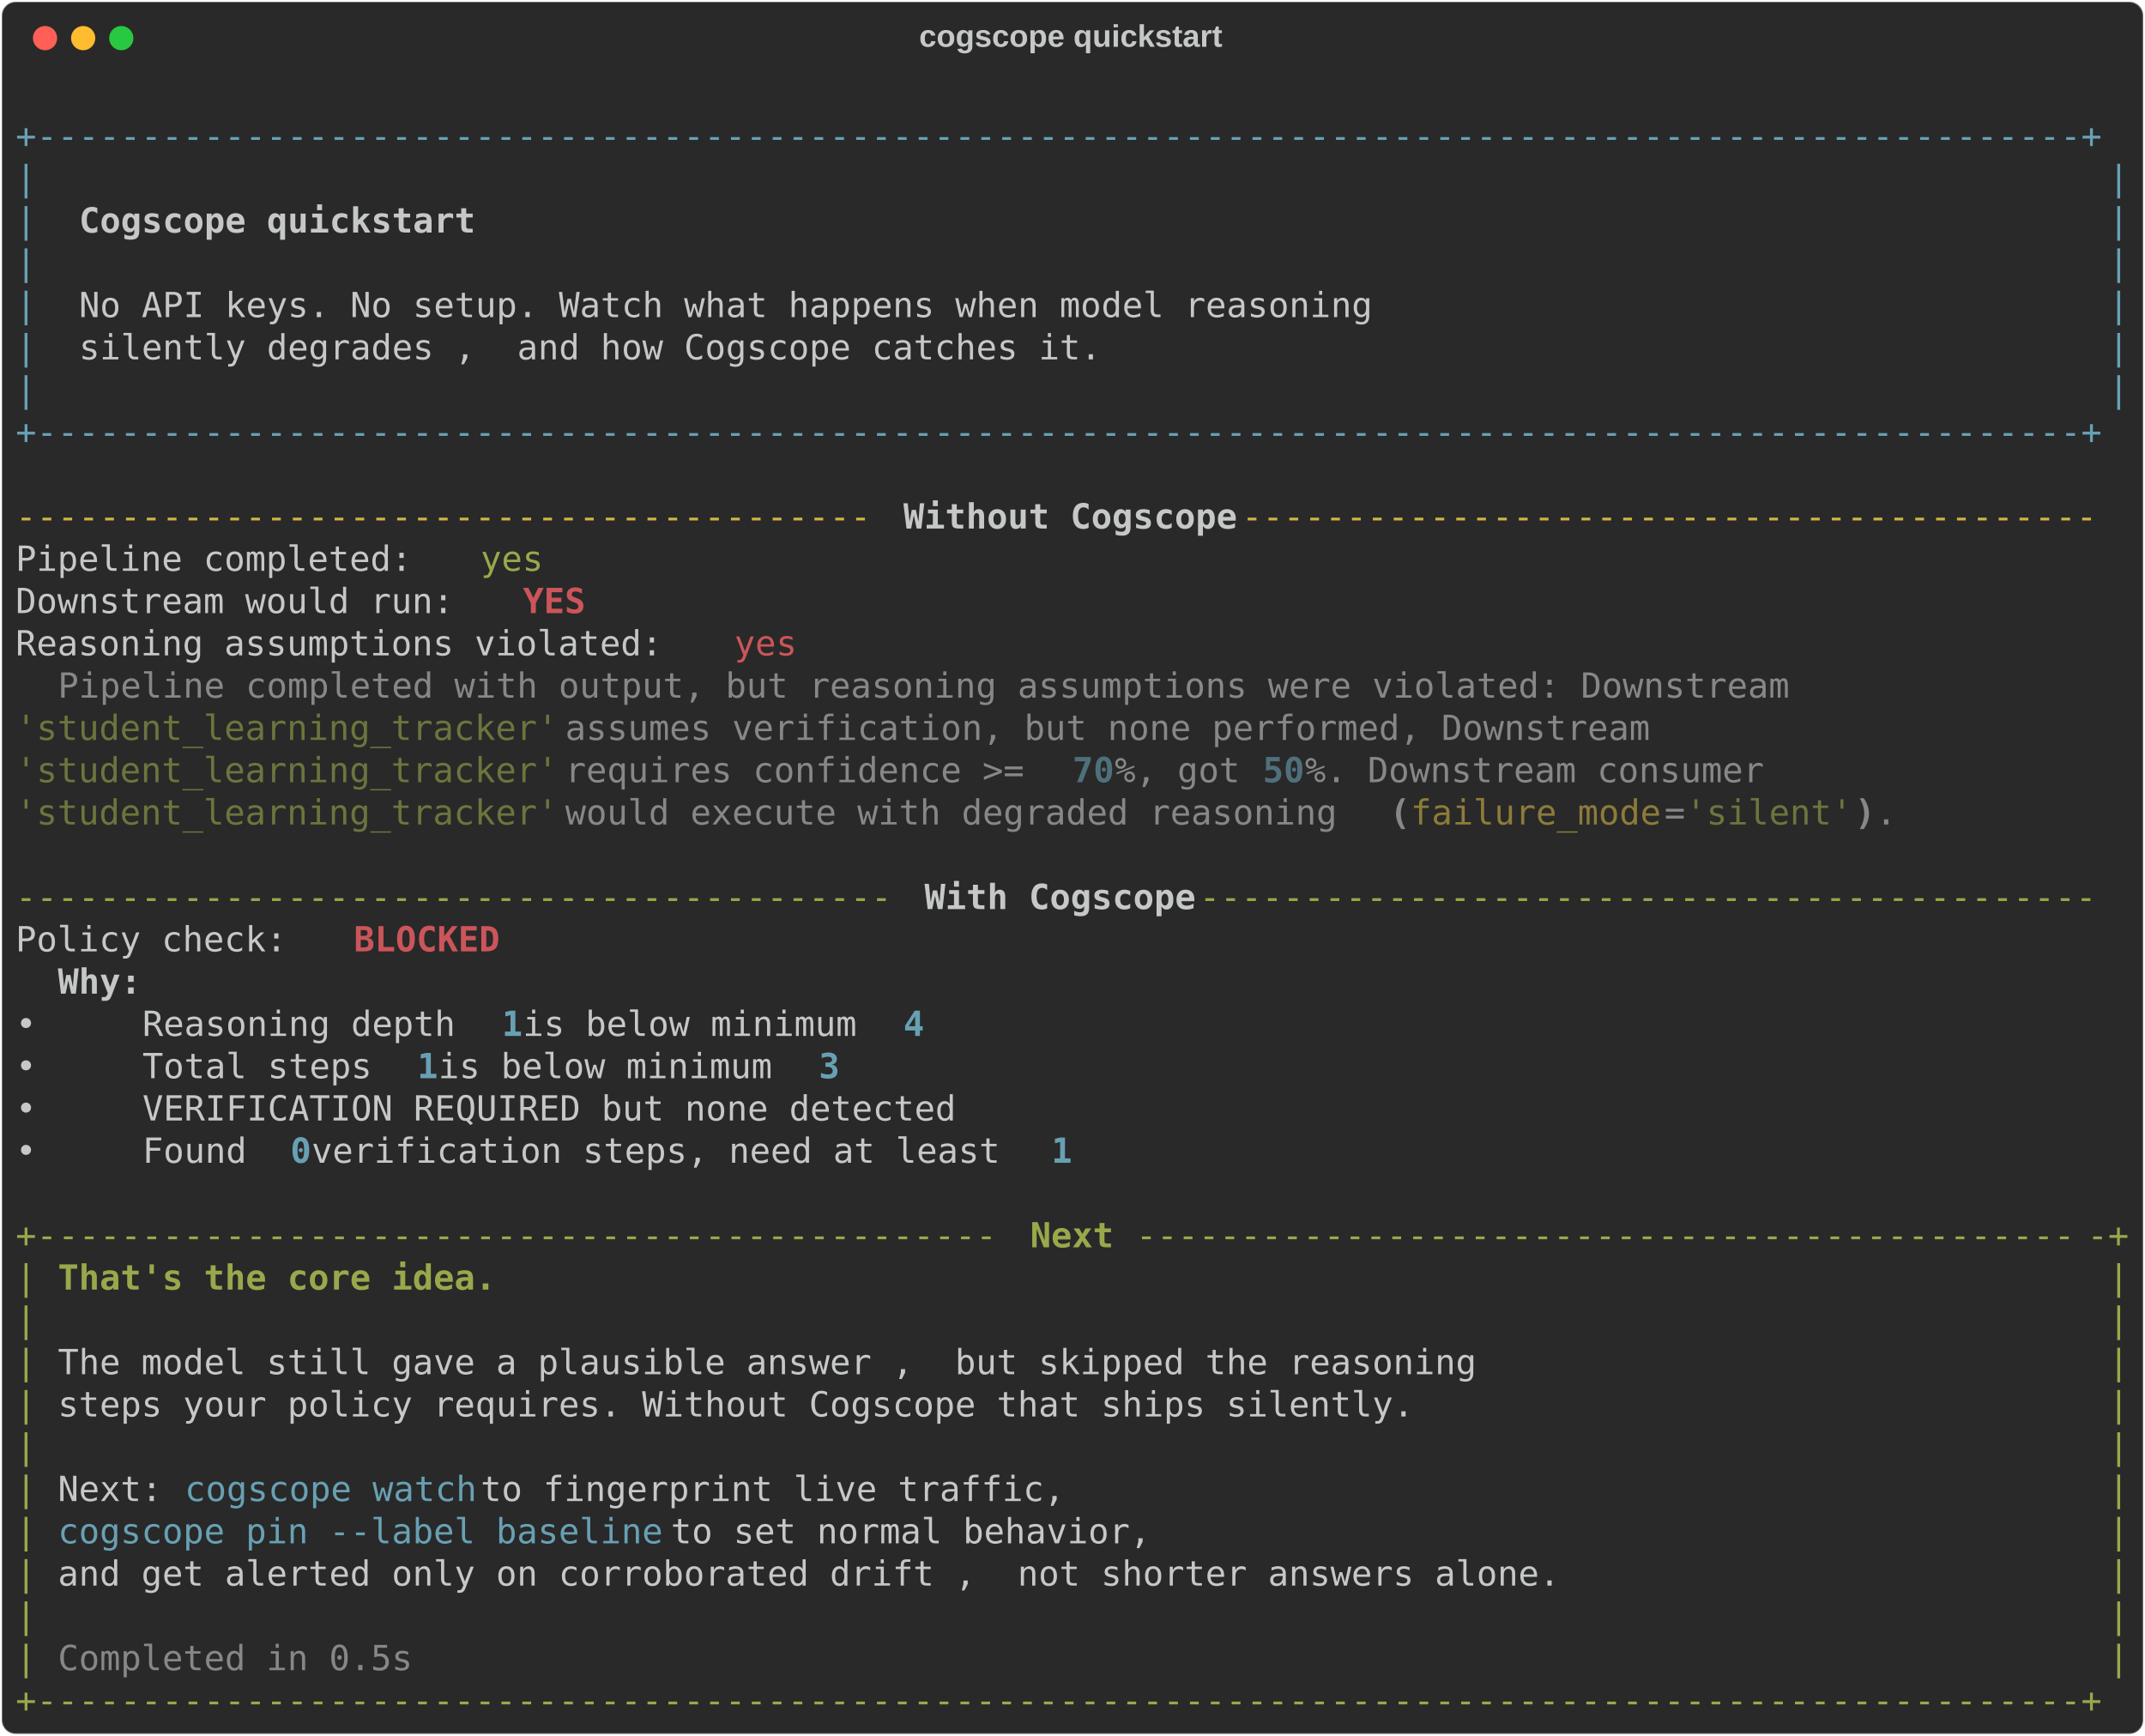
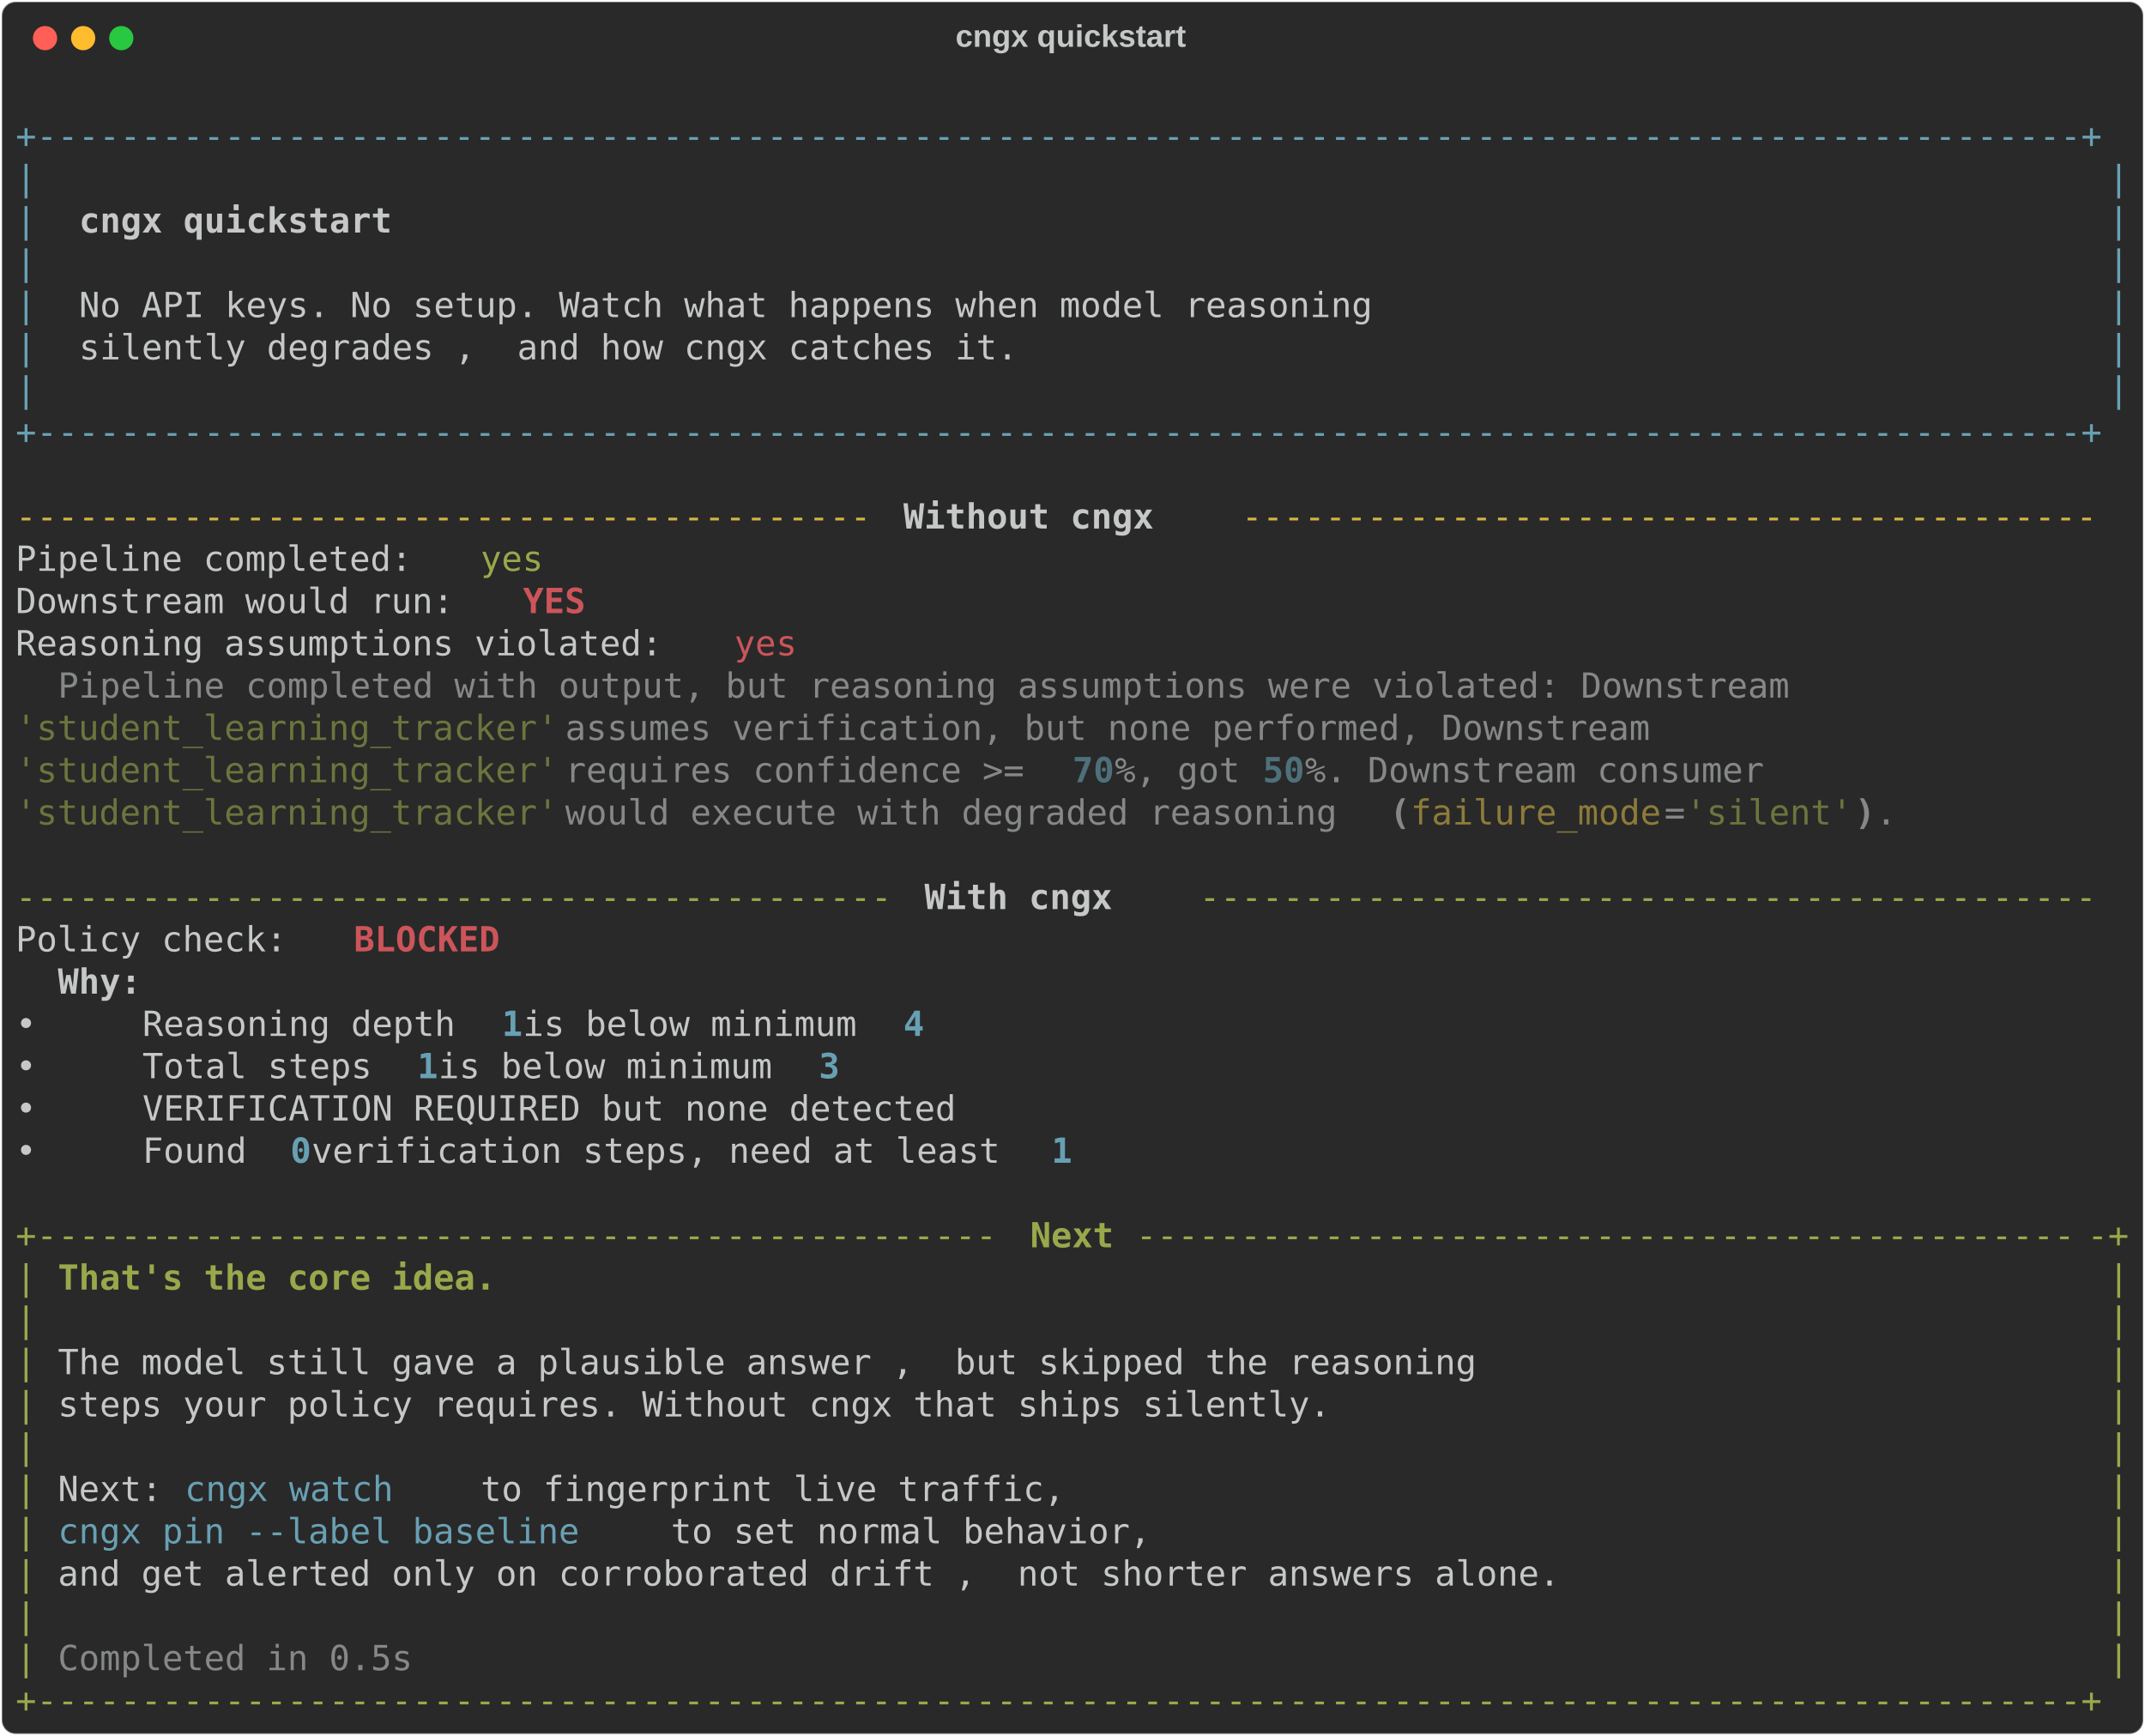
<svg xmlns="http://www.w3.org/2000/svg" class="rich-terminal" viewBox="0 0 1238 1001.6">
  <style>

    @font-face {
        font-family: "Fira Code";
        src: local("FiraCode-Regular"),
                url("https://cdnjs.cloudflare.com/ajax/libs/firacode/6.2.0/woff2/FiraCode-Regular.woff2") format("woff2"),
                url("https://cdnjs.cloudflare.com/ajax/libs/firacode/6.2.0/woff/FiraCode-Regular.woff") format("woff");
        font-style: normal;
        font-weight: 400;
    }
    @font-face {
        font-family: "Fira Code";
        src: local("FiraCode-Bold"),
                url("https://cdnjs.cloudflare.com/ajax/libs/firacode/6.2.0/woff2/FiraCode-Bold.woff2") format("woff2"),
                url("https://cdnjs.cloudflare.com/ajax/libs/firacode/6.2.0/woff/FiraCode-Bold.woff") format("woff");
        font-style: bold;
        font-weight: 700;
    }

    .terminal-1486817590-matrix {
        font-family: Fira Code, monospace;
        font-size: 20px;
        line-height: 24.4px;
        font-variant-east-asian: full-width;
    }

    .terminal-1486817590-title {
        font-size: 18px;
        font-weight: bold;
        font-family: arial;
    }

    .terminal-1486817590-r1 { fill: #c5c8c6 }
.terminal-1486817590-r2 { fill: #68a0b3 }
.terminal-1486817590-r3 { fill: #c5c8c6;font-weight: bold }
.terminal-1486817590-r4 { fill: #d0b344 }
.terminal-1486817590-r5 { fill: #98a84b }
.terminal-1486817590-r6 { fill: #cc555a;font-weight: bold }
.terminal-1486817590-r7 { fill: #cc555a }
.terminal-1486817590-r8 { fill: #868887 }
.terminal-1486817590-r9 { fill: #6b753d }
.terminal-1486817590-r10 { fill: #4e707b;font-weight: bold }
.terminal-1486817590-r11 { fill: #868887;font-weight: bold }
.terminal-1486817590-r12 { fill: #8d7b39 }
.terminal-1486817590-r13 { fill: #68a0b3;font-weight: bold }
.terminal-1486817590-r14 { fill: #98a84b;font-weight: bold }
    </style>
  <defs>
    <clipPath id="terminal-1486817590-clip-terminal">
      <rect x="0" y="0" width="1219.0" height="950.6" />
    </clipPath>
    <clipPath id="terminal-1486817590-line-0">
      <rect x="0" y="1.5" width="1220" height="24.65" />
    </clipPath>
    <clipPath id="terminal-1486817590-line-1">
      <rect x="0" y="25.9" width="1220" height="24.65" />
    </clipPath>
    <clipPath id="terminal-1486817590-line-2">
      <rect x="0" y="50.3" width="1220" height="24.65" />
    </clipPath>
    <clipPath id="terminal-1486817590-line-3">
      <rect x="0" y="74.7" width="1220" height="24.65" />
    </clipPath>
    <clipPath id="terminal-1486817590-line-4">
      <rect x="0" y="99.1" width="1220" height="24.65" />
    </clipPath>
    <clipPath id="terminal-1486817590-line-5">
      <rect x="0" y="123.5" width="1220" height="24.65" />
    </clipPath>
    <clipPath id="terminal-1486817590-line-6">
      <rect x="0" y="147.9" width="1220" height="24.65" />
    </clipPath>
    <clipPath id="terminal-1486817590-line-7">
      <rect x="0" y="172.3" width="1220" height="24.65" />
    </clipPath>
    <clipPath id="terminal-1486817590-line-8">
      <rect x="0" y="196.7" width="1220" height="24.65" />
    </clipPath>
    <clipPath id="terminal-1486817590-line-9">
      <rect x="0" y="221.1" width="1220" height="24.65" />
    </clipPath>
    <clipPath id="terminal-1486817590-line-10">
      <rect x="0" y="245.5" width="1220" height="24.65" />
    </clipPath>
    <clipPath id="terminal-1486817590-line-11">
      <rect x="0" y="269.9" width="1220" height="24.65" />
    </clipPath>
    <clipPath id="terminal-1486817590-line-12">
      <rect x="0" y="294.3" width="1220" height="24.65" />
    </clipPath>
    <clipPath id="terminal-1486817590-line-13">
      <rect x="0" y="318.7" width="1220" height="24.65" />
    </clipPath>
    <clipPath id="terminal-1486817590-line-14">
      <rect x="0" y="343.1" width="1220" height="24.65" />
    </clipPath>
    <clipPath id="terminal-1486817590-line-15">
      <rect x="0" y="367.5" width="1220" height="24.65" />
    </clipPath>
    <clipPath id="terminal-1486817590-line-16">
      <rect x="0" y="391.9" width="1220" height="24.65" />
    </clipPath>
    <clipPath id="terminal-1486817590-line-17">
      <rect x="0" y="416.3" width="1220" height="24.65" />
    </clipPath>
    <clipPath id="terminal-1486817590-line-18">
      <rect x="0" y="440.7" width="1220" height="24.65" />
    </clipPath>
    <clipPath id="terminal-1486817590-line-19">
      <rect x="0" y="465.1" width="1220" height="24.65" />
    </clipPath>
    <clipPath id="terminal-1486817590-line-20">
      <rect x="0" y="489.5" width="1220" height="24.65" />
    </clipPath>
    <clipPath id="terminal-1486817590-line-21">
      <rect x="0" y="513.9" width="1220" height="24.65" />
    </clipPath>
    <clipPath id="terminal-1486817590-line-22">
      <rect x="0" y="538.3" width="1220" height="24.65" />
    </clipPath>
    <clipPath id="terminal-1486817590-line-23">
      <rect x="0" y="562.7" width="1220" height="24.65" />
    </clipPath>
    <clipPath id="terminal-1486817590-line-24">
      <rect x="0" y="587.1" width="1220" height="24.65" />
    </clipPath>
    <clipPath id="terminal-1486817590-line-25">
      <rect x="0" y="611.5" width="1220" height="24.65" />
    </clipPath>
    <clipPath id="terminal-1486817590-line-26">
      <rect x="0" y="635.9" width="1220" height="24.65" />
    </clipPath>
    <clipPath id="terminal-1486817590-line-27">
      <rect x="0" y="660.3" width="1220" height="24.65" />
    </clipPath>
    <clipPath id="terminal-1486817590-line-28">
      <rect x="0" y="684.7" width="1220" height="24.65" />
    </clipPath>
    <clipPath id="terminal-1486817590-line-29">
      <rect x="0" y="709.1" width="1220" height="24.65" />
    </clipPath>
    <clipPath id="terminal-1486817590-line-30">
      <rect x="0" y="733.5" width="1220" height="24.65" />
    </clipPath>
    <clipPath id="terminal-1486817590-line-31">
      <rect x="0" y="757.9" width="1220" height="24.65" />
    </clipPath>
    <clipPath id="terminal-1486817590-line-32">
      <rect x="0" y="782.3" width="1220" height="24.65" />
    </clipPath>
    <clipPath id="terminal-1486817590-line-33">
      <rect x="0" y="806.7" width="1220" height="24.65" />
    </clipPath>
    <clipPath id="terminal-1486817590-line-34">
      <rect x="0" y="831.1" width="1220" height="24.65" />
    </clipPath>
    <clipPath id="terminal-1486817590-line-35">
      <rect x="0" y="855.5" width="1220" height="24.65" />
    </clipPath>
    <clipPath id="terminal-1486817590-line-36">
      <rect x="0" y="879.9" width="1220" height="24.65" />
    </clipPath>
    <clipPath id="terminal-1486817590-line-37">
      <rect x="0" y="904.3" width="1220" height="24.65" />
    </clipPath>
  </defs>
  <rect fill="#292929" stroke="rgba(255,255,255,0.35)" stroke-width="1" x="1" y="1" width="1236" height="999.6" rx="8" />
-   <text class="terminal-1486817590-title" fill="#c5c8c6" text-anchor="middle" x="618" y="27">cogscope quickstart</text>
+   <text class="terminal-1486817590-title" fill="#c5c8c6" text-anchor="middle" x="618" y="27">cngx quickstart</text>
  <g transform="translate(26,22)">
    <circle cx="0" cy="0" r="7" fill="#ff5f57" />
    <circle cx="22" cy="0" r="7" fill="#febc2e" />
    <circle cx="44" cy="0" r="7" fill="#28c840" />
  </g>
  <g transform="translate(9, 41)" clip-path="url(#terminal-1486817590-clip-terminal)">
    <g class="terminal-1486817590-matrix">
      <text class="terminal-1486817590-r1" x="1220" y="20" textLength="12.2" clip-path="url(#terminal-1486817590-line-0)">
</text>
      <text class="terminal-1486817590-r2" x="0" y="44.4" textLength="1220" clip-path="url(#terminal-1486817590-line-1)">+--------------------------------------------------------------------------------------------------+</text>
      <text class="terminal-1486817590-r1" x="1220" y="44.4" textLength="12.2" clip-path="url(#terminal-1486817590-line-1)">
</text>
      <text class="terminal-1486817590-r2" x="0" y="68.8" textLength="12.2" clip-path="url(#terminal-1486817590-line-2)">|</text>
      <text class="terminal-1486817590-r2" x="1207.8" y="68.8" textLength="12.2" clip-path="url(#terminal-1486817590-line-2)">|</text>
      <text class="terminal-1486817590-r1" x="1220" y="68.8" textLength="12.2" clip-path="url(#terminal-1486817590-line-2)">
</text>
      <text class="terminal-1486817590-r2" x="0" y="93.2" textLength="12.2" clip-path="url(#terminal-1486817590-line-3)">|</text>
-       <text class="terminal-1486817590-r3" x="36.6" y="93.2" textLength="231.8" clip-path="url(#terminal-1486817590-line-3)">Cogscope quickstart</text>
+       <text class="terminal-1486817590-r3" x="36.6" y="93.2" textLength="231.8" clip-path="url(#terminal-1486817590-line-3)">cngx quickstart</text>
      <text class="terminal-1486817590-r2" x="1207.8" y="93.2" textLength="12.2" clip-path="url(#terminal-1486817590-line-3)">|</text>
      <text class="terminal-1486817590-r1" x="1220" y="93.2" textLength="12.2" clip-path="url(#terminal-1486817590-line-3)">
</text>
      <text class="terminal-1486817590-r2" x="0" y="117.6" textLength="12.2" clip-path="url(#terminal-1486817590-line-4)">|</text>
      <text class="terminal-1486817590-r2" x="1207.8" y="117.6" textLength="12.2" clip-path="url(#terminal-1486817590-line-4)">|</text>
      <text class="terminal-1486817590-r1" x="1220" y="117.6" textLength="12.2" clip-path="url(#terminal-1486817590-line-4)">
</text>
      <text class="terminal-1486817590-r2" x="0" y="142" textLength="12.2" clip-path="url(#terminal-1486817590-line-5)">|</text>
      <text class="terminal-1486817590-r1" x="36.6" y="142" textLength="756.4" clip-path="url(#terminal-1486817590-line-5)">No API keys. No setup. Watch what happens when model reasoning</text>
      <text class="terminal-1486817590-r2" x="1207.8" y="142" textLength="12.2" clip-path="url(#terminal-1486817590-line-5)">|</text>
      <text class="terminal-1486817590-r1" x="1220" y="142" textLength="12.2" clip-path="url(#terminal-1486817590-line-5)">
</text>
      <text class="terminal-1486817590-r2" x="0" y="166.4" textLength="12.2" clip-path="url(#terminal-1486817590-line-6)">|</text>
-       <text class="terminal-1486817590-r1" x="36.6" y="166.4" textLength="585.6" clip-path="url(#terminal-1486817590-line-6)">silently degrades ,  and how Cogscope catches it.</text>
+       <text class="terminal-1486817590-r1" x="36.6" y="166.4" textLength="585.6" clip-path="url(#terminal-1486817590-line-6)">silently degrades ,  and how cngx catches it.</text>
      <text class="terminal-1486817590-r2" x="1207.8" y="166.4" textLength="12.2" clip-path="url(#terminal-1486817590-line-6)">|</text>
      <text class="terminal-1486817590-r1" x="1220" y="166.4" textLength="12.2" clip-path="url(#terminal-1486817590-line-6)">
</text>
      <text class="terminal-1486817590-r2" x="0" y="190.8" textLength="12.2" clip-path="url(#terminal-1486817590-line-7)">|</text>
      <text class="terminal-1486817590-r2" x="1207.8" y="190.8" textLength="12.2" clip-path="url(#terminal-1486817590-line-7)">|</text>
      <text class="terminal-1486817590-r1" x="1220" y="190.8" textLength="12.2" clip-path="url(#terminal-1486817590-line-7)">
</text>
      <text class="terminal-1486817590-r2" x="0" y="215.2" textLength="1220" clip-path="url(#terminal-1486817590-line-8)">+--------------------------------------------------------------------------------------------------+</text>
      <text class="terminal-1486817590-r1" x="1220" y="215.2" textLength="12.2" clip-path="url(#terminal-1486817590-line-8)">
</text>
      <text class="terminal-1486817590-r1" x="1220" y="239.6" textLength="12.2" clip-path="url(#terminal-1486817590-line-9)">
</text>
      <text class="terminal-1486817590-r4" x="0" y="264" textLength="512.4" clip-path="url(#terminal-1486817590-line-10)">----------------------------------------- </text>
-       <text class="terminal-1486817590-r3" x="512.4" y="264" textLength="195.2" clip-path="url(#terminal-1486817590-line-10)">Without Cogscope</text>
+       <text class="terminal-1486817590-r3" x="512.4" y="264" textLength="195.2" clip-path="url(#terminal-1486817590-line-10)">Without cngx</text>
      <text class="terminal-1486817590-r4" x="707.6" y="264" textLength="512.4" clip-path="url(#terminal-1486817590-line-10)"> -----------------------------------------</text>
      <text class="terminal-1486817590-r1" x="1220" y="264" textLength="12.2" clip-path="url(#terminal-1486817590-line-10)">
</text>
      <text class="terminal-1486817590-r1" x="0" y="288.4" textLength="268.4" clip-path="url(#terminal-1486817590-line-11)">  Pipeline completed: </text>
      <text class="terminal-1486817590-r5" x="268.4" y="288.4" textLength="36.6" clip-path="url(#terminal-1486817590-line-11)">yes</text>
      <text class="terminal-1486817590-r1" x="1220" y="288.4" textLength="12.2" clip-path="url(#terminal-1486817590-line-11)">
</text>
      <text class="terminal-1486817590-r1" x="0" y="312.8" textLength="292.8" clip-path="url(#terminal-1486817590-line-12)">  Downstream would run: </text>
      <text class="terminal-1486817590-r6" x="292.8" y="312.8" textLength="36.6" clip-path="url(#terminal-1486817590-line-12)">YES</text>
      <text class="terminal-1486817590-r1" x="1220" y="312.8" textLength="12.2" clip-path="url(#terminal-1486817590-line-12)">
</text>
      <text class="terminal-1486817590-r1" x="0" y="337.2" textLength="414.8" clip-path="url(#terminal-1486817590-line-13)">  Reasoning assumptions violated: </text>
      <text class="terminal-1486817590-r7" x="414.8" y="337.2" textLength="36.6" clip-path="url(#terminal-1486817590-line-13)">yes</text>
      <text class="terminal-1486817590-r1" x="1220" y="337.2" textLength="12.2" clip-path="url(#terminal-1486817590-line-13)">
</text>
      <text class="terminal-1486817590-r8" x="24.4" y="361.6" textLength="1024.8" clip-path="url(#terminal-1486817590-line-14)">Pipeline completed with output, but reasoning assumptions were violated: Downstream </text>
      <text class="terminal-1486817590-r1" x="1220" y="361.6" textLength="12.2" clip-path="url(#terminal-1486817590-line-14)">
</text>
      <text class="terminal-1486817590-r9" x="0" y="386" textLength="317.2" clip-path="url(#terminal-1486817590-line-15)">'student_learning_tracker'</text>
      <text class="terminal-1486817590-r8" x="317.2" y="386" textLength="658.8" clip-path="url(#terminal-1486817590-line-15)"> assumes verification, but none performed, Downstream </text>
      <text class="terminal-1486817590-r1" x="1220" y="386" textLength="12.2" clip-path="url(#terminal-1486817590-line-15)">
</text>
      <text class="terminal-1486817590-r9" x="0" y="410.4" textLength="317.2" clip-path="url(#terminal-1486817590-line-16)">'student_learning_tracker'</text>
      <text class="terminal-1486817590-r8" x="317.2" y="410.4" textLength="292.8" clip-path="url(#terminal-1486817590-line-16)"> requires confidence &gt;= </text>
      <text class="terminal-1486817590-r10" x="610" y="410.4" textLength="24.4" clip-path="url(#terminal-1486817590-line-16)">70</text>
      <text class="terminal-1486817590-r8" x="634.4" y="410.4" textLength="85.4" clip-path="url(#terminal-1486817590-line-16)">%, got </text>
      <text class="terminal-1486817590-r10" x="719.8" y="410.4" textLength="24.4" clip-path="url(#terminal-1486817590-line-16)">50</text>
      <text class="terminal-1486817590-r8" x="744.2" y="410.4" textLength="280.6" clip-path="url(#terminal-1486817590-line-16)">%. Downstream consumer </text>
      <text class="terminal-1486817590-r1" x="1220" y="410.4" textLength="12.2" clip-path="url(#terminal-1486817590-line-16)">
</text>
      <text class="terminal-1486817590-r9" x="0" y="434.8" textLength="317.2" clip-path="url(#terminal-1486817590-line-17)">'student_learning_tracker'</text>
      <text class="terminal-1486817590-r8" x="317.2" y="434.8" textLength="475.8" clip-path="url(#terminal-1486817590-line-17)"> would execute with degraded reasoning </text>
      <text class="terminal-1486817590-r11" x="793" y="434.8" textLength="12.2" clip-path="url(#terminal-1486817590-line-17)">(</text>
      <text class="terminal-1486817590-r12" x="805.2" y="434.8" textLength="146.4" clip-path="url(#terminal-1486817590-line-17)">failure_mode</text>
      <text class="terminal-1486817590-r8" x="951.6" y="434.8" textLength="12.2" clip-path="url(#terminal-1486817590-line-17)">=</text>
      <text class="terminal-1486817590-r9" x="963.8" y="434.8" textLength="97.6" clip-path="url(#terminal-1486817590-line-17)">'silent'</text>
      <text class="terminal-1486817590-r11" x="1061.4" y="434.8" textLength="12.2" clip-path="url(#terminal-1486817590-line-17)">)</text>
      <text class="terminal-1486817590-r8" x="1073.6" y="434.8" textLength="12.2" clip-path="url(#terminal-1486817590-line-17)">.</text>
      <text class="terminal-1486817590-r1" x="1220" y="434.8" textLength="12.2" clip-path="url(#terminal-1486817590-line-17)">
</text>
      <text class="terminal-1486817590-r1" x="1220" y="459.2" textLength="12.2" clip-path="url(#terminal-1486817590-line-18)">
</text>
      <text class="terminal-1486817590-r5" x="0" y="483.6" textLength="524.6" clip-path="url(#terminal-1486817590-line-19)">------------------------------------------ </text>
-       <text class="terminal-1486817590-r3" x="524.6" y="483.6" textLength="158.6" clip-path="url(#terminal-1486817590-line-19)">With Cogscope</text>
+       <text class="terminal-1486817590-r3" x="524.6" y="483.6" textLength="158.6" clip-path="url(#terminal-1486817590-line-19)">With cngx</text>
      <text class="terminal-1486817590-r5" x="683.2" y="483.6" textLength="536.8" clip-path="url(#terminal-1486817590-line-19)"> -------------------------------------------</text>
      <text class="terminal-1486817590-r1" x="1220" y="483.6" textLength="12.2" clip-path="url(#terminal-1486817590-line-19)">
</text>
      <text class="terminal-1486817590-r1" x="0" y="508" textLength="195.2" clip-path="url(#terminal-1486817590-line-20)">  Policy check: </text>
      <text class="terminal-1486817590-r6" x="195.2" y="508" textLength="85.4" clip-path="url(#terminal-1486817590-line-20)">BLOCKED</text>
      <text class="terminal-1486817590-r1" x="1220" y="508" textLength="12.2" clip-path="url(#terminal-1486817590-line-20)">
</text>
      <text class="terminal-1486817590-r3" x="24.4" y="532.4" textLength="48.8" clip-path="url(#terminal-1486817590-line-21)">Why:</text>
      <text class="terminal-1486817590-r1" x="1220" y="532.4" textLength="12.2" clip-path="url(#terminal-1486817590-line-21)">
</text>
      <text class="terminal-1486817590-r1" x="0" y="556.8" textLength="73.2" clip-path="url(#terminal-1486817590-line-22)">    • </text>
      <text class="terminal-1486817590-r1" x="73.2" y="556.8" textLength="207.4" clip-path="url(#terminal-1486817590-line-22)"> Reasoning depth </text>
      <text class="terminal-1486817590-r13" x="280.6" y="556.8" textLength="12.2" clip-path="url(#terminal-1486817590-line-22)">1</text>
      <text class="terminal-1486817590-r1" x="292.8" y="556.8" textLength="219.6" clip-path="url(#terminal-1486817590-line-22)"> is below minimum </text>
      <text class="terminal-1486817590-r13" x="512.4" y="556.8" textLength="12.2" clip-path="url(#terminal-1486817590-line-22)">4</text>
      <text class="terminal-1486817590-r1" x="1220" y="556.8" textLength="12.2" clip-path="url(#terminal-1486817590-line-22)">
</text>
      <text class="terminal-1486817590-r1" x="0" y="581.2" textLength="73.2" clip-path="url(#terminal-1486817590-line-23)">    • </text>
      <text class="terminal-1486817590-r1" x="73.2" y="581.2" textLength="158.6" clip-path="url(#terminal-1486817590-line-23)"> Total steps </text>
      <text class="terminal-1486817590-r13" x="231.8" y="581.2" textLength="12.2" clip-path="url(#terminal-1486817590-line-23)">1</text>
      <text class="terminal-1486817590-r1" x="244" y="581.2" textLength="219.6" clip-path="url(#terminal-1486817590-line-23)"> is below minimum </text>
      <text class="terminal-1486817590-r13" x="463.6" y="581.2" textLength="12.2" clip-path="url(#terminal-1486817590-line-23)">3</text>
      <text class="terminal-1486817590-r1" x="1220" y="581.2" textLength="12.2" clip-path="url(#terminal-1486817590-line-23)">
</text>
      <text class="terminal-1486817590-r1" x="0" y="605.6" textLength="73.2" clip-path="url(#terminal-1486817590-line-24)">    • </text>
      <text class="terminal-1486817590-r1" x="73.2" y="605.6" textLength="488" clip-path="url(#terminal-1486817590-line-24)"> VERIFICATION REQUIRED but none detected</text>
      <text class="terminal-1486817590-r1" x="1220" y="605.6" textLength="12.2" clip-path="url(#terminal-1486817590-line-24)">
</text>
      <text class="terminal-1486817590-r1" x="0" y="630" textLength="73.2" clip-path="url(#terminal-1486817590-line-25)">    • </text>
      <text class="terminal-1486817590-r1" x="73.2" y="630" textLength="85.4" clip-path="url(#terminal-1486817590-line-25)"> Found </text>
      <text class="terminal-1486817590-r13" x="158.6" y="630" textLength="12.2" clip-path="url(#terminal-1486817590-line-25)">0</text>
      <text class="terminal-1486817590-r1" x="170.8" y="630" textLength="427" clip-path="url(#terminal-1486817590-line-25)"> verification steps, need at least </text>
      <text class="terminal-1486817590-r13" x="597.8" y="630" textLength="12.2" clip-path="url(#terminal-1486817590-line-25)">1</text>
      <text class="terminal-1486817590-r1" x="1220" y="630" textLength="12.2" clip-path="url(#terminal-1486817590-line-25)">
</text>
      <text class="terminal-1486817590-r1" x="1220" y="654.4" textLength="12.2" clip-path="url(#terminal-1486817590-line-26)">
</text>
      <text class="terminal-1486817590-r5" x="0" y="678.8" textLength="24.4" clip-path="url(#terminal-1486817590-line-27)">+-</text>
      <text class="terminal-1486817590-r5" x="24.4" y="678.8" textLength="549" clip-path="url(#terminal-1486817590-line-27)">---------------------------------------------</text>
      <text class="terminal-1486817590-r14" x="585.6" y="678.8" textLength="48.8" clip-path="url(#terminal-1486817590-line-27)">Next</text>
      <text class="terminal-1486817590-r5" x="646.6" y="678.8" textLength="549" clip-path="url(#terminal-1486817590-line-27)">---------------------------------------------</text>
      <text class="terminal-1486817590-r5" x="1195.6" y="678.8" textLength="24.4" clip-path="url(#terminal-1486817590-line-27)">-+</text>
      <text class="terminal-1486817590-r1" x="1220" y="678.8" textLength="12.2" clip-path="url(#terminal-1486817590-line-27)">
</text>
      <text class="terminal-1486817590-r5" x="0" y="703.2" textLength="12.2" clip-path="url(#terminal-1486817590-line-28)">|</text>
      <text class="terminal-1486817590-r14" x="24.4" y="703.2" textLength="256.2" clip-path="url(#terminal-1486817590-line-28)">That's the core idea.</text>
      <text class="terminal-1486817590-r5" x="1207.8" y="703.2" textLength="12.2" clip-path="url(#terminal-1486817590-line-28)">|</text>
      <text class="terminal-1486817590-r1" x="1220" y="703.2" textLength="12.2" clip-path="url(#terminal-1486817590-line-28)">
</text>
      <text class="terminal-1486817590-r5" x="0" y="727.6" textLength="12.2" clip-path="url(#terminal-1486817590-line-29)">|</text>
      <text class="terminal-1486817590-r5" x="1207.8" y="727.6" textLength="12.2" clip-path="url(#terminal-1486817590-line-29)">|</text>
      <text class="terminal-1486817590-r1" x="1220" y="727.6" textLength="12.2" clip-path="url(#terminal-1486817590-line-29)">
</text>
      <text class="terminal-1486817590-r5" x="0" y="752" textLength="12.2" clip-path="url(#terminal-1486817590-line-30)">|</text>
      <text class="terminal-1486817590-r1" x="24.4" y="752" textLength="817.4" clip-path="url(#terminal-1486817590-line-30)">The model still gave a plausible answer ,  but skipped the reasoning</text>
      <text class="terminal-1486817590-r5" x="1207.8" y="752" textLength="12.2" clip-path="url(#terminal-1486817590-line-30)">|</text>
      <text class="terminal-1486817590-r1" x="1220" y="752" textLength="12.2" clip-path="url(#terminal-1486817590-line-30)">
</text>
      <text class="terminal-1486817590-r5" x="0" y="776.4" textLength="12.2" clip-path="url(#terminal-1486817590-line-31)">|</text>
-       <text class="terminal-1486817590-r1" x="24.4" y="776.4" textLength="793" clip-path="url(#terminal-1486817590-line-31)">steps your policy requires. Without Cogscope that ships silently.</text>
+       <text class="terminal-1486817590-r1" x="24.4" y="776.4" textLength="793" clip-path="url(#terminal-1486817590-line-31)">steps your policy requires. Without cngx that ships silently.</text>
      <text class="terminal-1486817590-r5" x="1207.8" y="776.4" textLength="12.2" clip-path="url(#terminal-1486817590-line-31)">|</text>
      <text class="terminal-1486817590-r1" x="1220" y="776.4" textLength="12.2" clip-path="url(#terminal-1486817590-line-31)">
</text>
      <text class="terminal-1486817590-r5" x="0" y="800.8" textLength="12.2" clip-path="url(#terminal-1486817590-line-32)">|</text>
      <text class="terminal-1486817590-r5" x="1207.8" y="800.8" textLength="12.2" clip-path="url(#terminal-1486817590-line-32)">|</text>
      <text class="terminal-1486817590-r1" x="1220" y="800.8" textLength="12.2" clip-path="url(#terminal-1486817590-line-32)">
</text>
      <text class="terminal-1486817590-r5" x="0" y="825.2" textLength="12.2" clip-path="url(#terminal-1486817590-line-33)">|</text>
      <text class="terminal-1486817590-r1" x="24.4" y="825.2" textLength="73.2" clip-path="url(#terminal-1486817590-line-33)">Next: </text>
-       <text class="terminal-1486817590-r2" x="97.6" y="825.2" textLength="170.8" clip-path="url(#terminal-1486817590-line-33)">cogscope watch</text>
+       <text class="terminal-1486817590-r2" x="97.6" y="825.2" textLength="170.8" clip-path="url(#terminal-1486817590-line-33)">cngx watch</text>
      <text class="terminal-1486817590-r1" x="268.4" y="825.2" textLength="353.8" clip-path="url(#terminal-1486817590-line-33)"> to fingerprint live traffic,</text>
      <text class="terminal-1486817590-r5" x="1207.8" y="825.2" textLength="12.2" clip-path="url(#terminal-1486817590-line-33)">|</text>
      <text class="terminal-1486817590-r1" x="1220" y="825.2" textLength="12.2" clip-path="url(#terminal-1486817590-line-33)">
</text>
      <text class="terminal-1486817590-r5" x="0" y="849.6" textLength="12.2" clip-path="url(#terminal-1486817590-line-34)">|</text>
-       <text class="terminal-1486817590-r2" x="24.4" y="849.6" textLength="353.8" clip-path="url(#terminal-1486817590-line-34)">cogscope pin --label baseline</text>
+       <text class="terminal-1486817590-r2" x="24.4" y="849.6" textLength="353.8" clip-path="url(#terminal-1486817590-line-34)">cngx pin --label baseline</text>
      <text class="terminal-1486817590-r1" x="378.2" y="849.6" textLength="292.8" clip-path="url(#terminal-1486817590-line-34)"> to set normal behavior,</text>
      <text class="terminal-1486817590-r5" x="1207.8" y="849.6" textLength="12.2" clip-path="url(#terminal-1486817590-line-34)">|</text>
      <text class="terminal-1486817590-r1" x="1220" y="849.6" textLength="12.2" clip-path="url(#terminal-1486817590-line-34)">
</text>
      <text class="terminal-1486817590-r5" x="0" y="874" textLength="12.2" clip-path="url(#terminal-1486817590-line-35)">|</text>
      <text class="terminal-1486817590-r1" x="24.4" y="874" textLength="866.2" clip-path="url(#terminal-1486817590-line-35)">and get alerted only on corroborated drift ,  not shorter answers alone.</text>
      <text class="terminal-1486817590-r5" x="1207.8" y="874" textLength="12.2" clip-path="url(#terminal-1486817590-line-35)">|</text>
      <text class="terminal-1486817590-r1" x="1220" y="874" textLength="12.2" clip-path="url(#terminal-1486817590-line-35)">
</text>
      <text class="terminal-1486817590-r5" x="0" y="898.4" textLength="12.2" clip-path="url(#terminal-1486817590-line-36)">|</text>
      <text class="terminal-1486817590-r5" x="1207.8" y="898.4" textLength="12.2" clip-path="url(#terminal-1486817590-line-36)">|</text>
      <text class="terminal-1486817590-r1" x="1220" y="898.4" textLength="12.2" clip-path="url(#terminal-1486817590-line-36)">
</text>
      <text class="terminal-1486817590-r5" x="0" y="922.8" textLength="12.2" clip-path="url(#terminal-1486817590-line-37)">|</text>
      <text class="terminal-1486817590-r8" x="24.4" y="922.8" textLength="207.4" clip-path="url(#terminal-1486817590-line-37)">Completed in 0.5s</text>
      <text class="terminal-1486817590-r5" x="1207.8" y="922.8" textLength="12.2" clip-path="url(#terminal-1486817590-line-37)">|</text>
      <text class="terminal-1486817590-r1" x="1220" y="922.8" textLength="12.2" clip-path="url(#terminal-1486817590-line-37)">
</text>
      <text class="terminal-1486817590-r5" x="0" y="947.2" textLength="1220" clip-path="url(#terminal-1486817590-line-38)">+--------------------------------------------------------------------------------------------------+</text>
      <text class="terminal-1486817590-r1" x="1220" y="947.2" textLength="12.2" clip-path="url(#terminal-1486817590-line-38)">
</text>
    </g>
  </g>
</svg>
